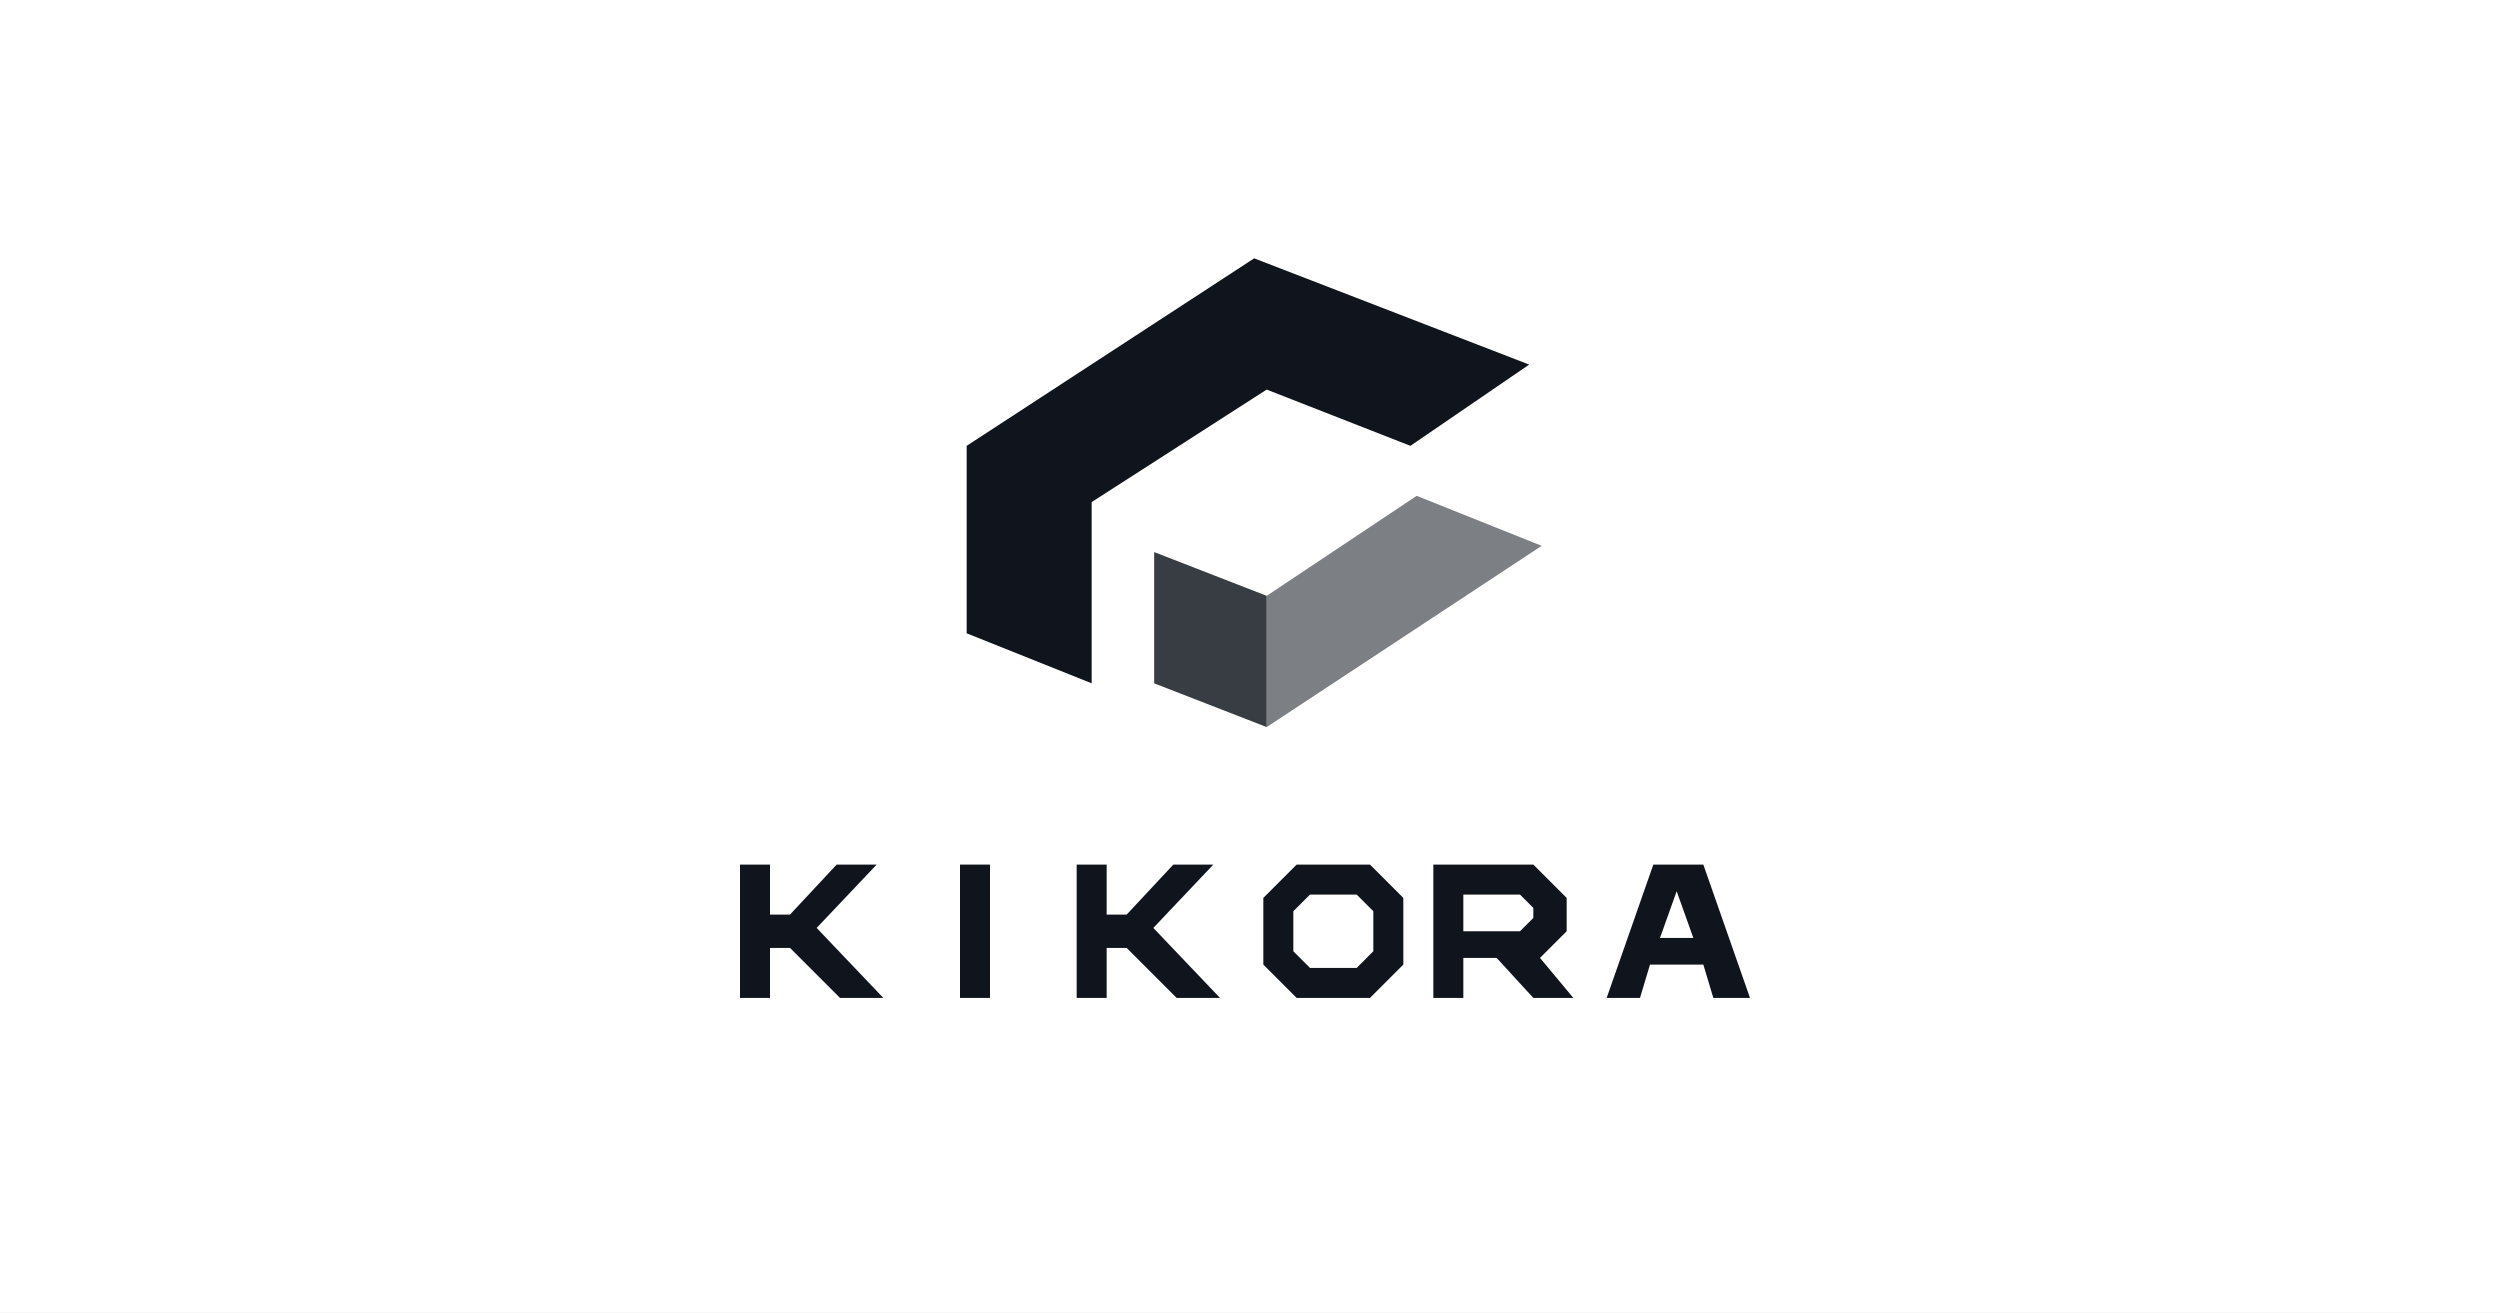
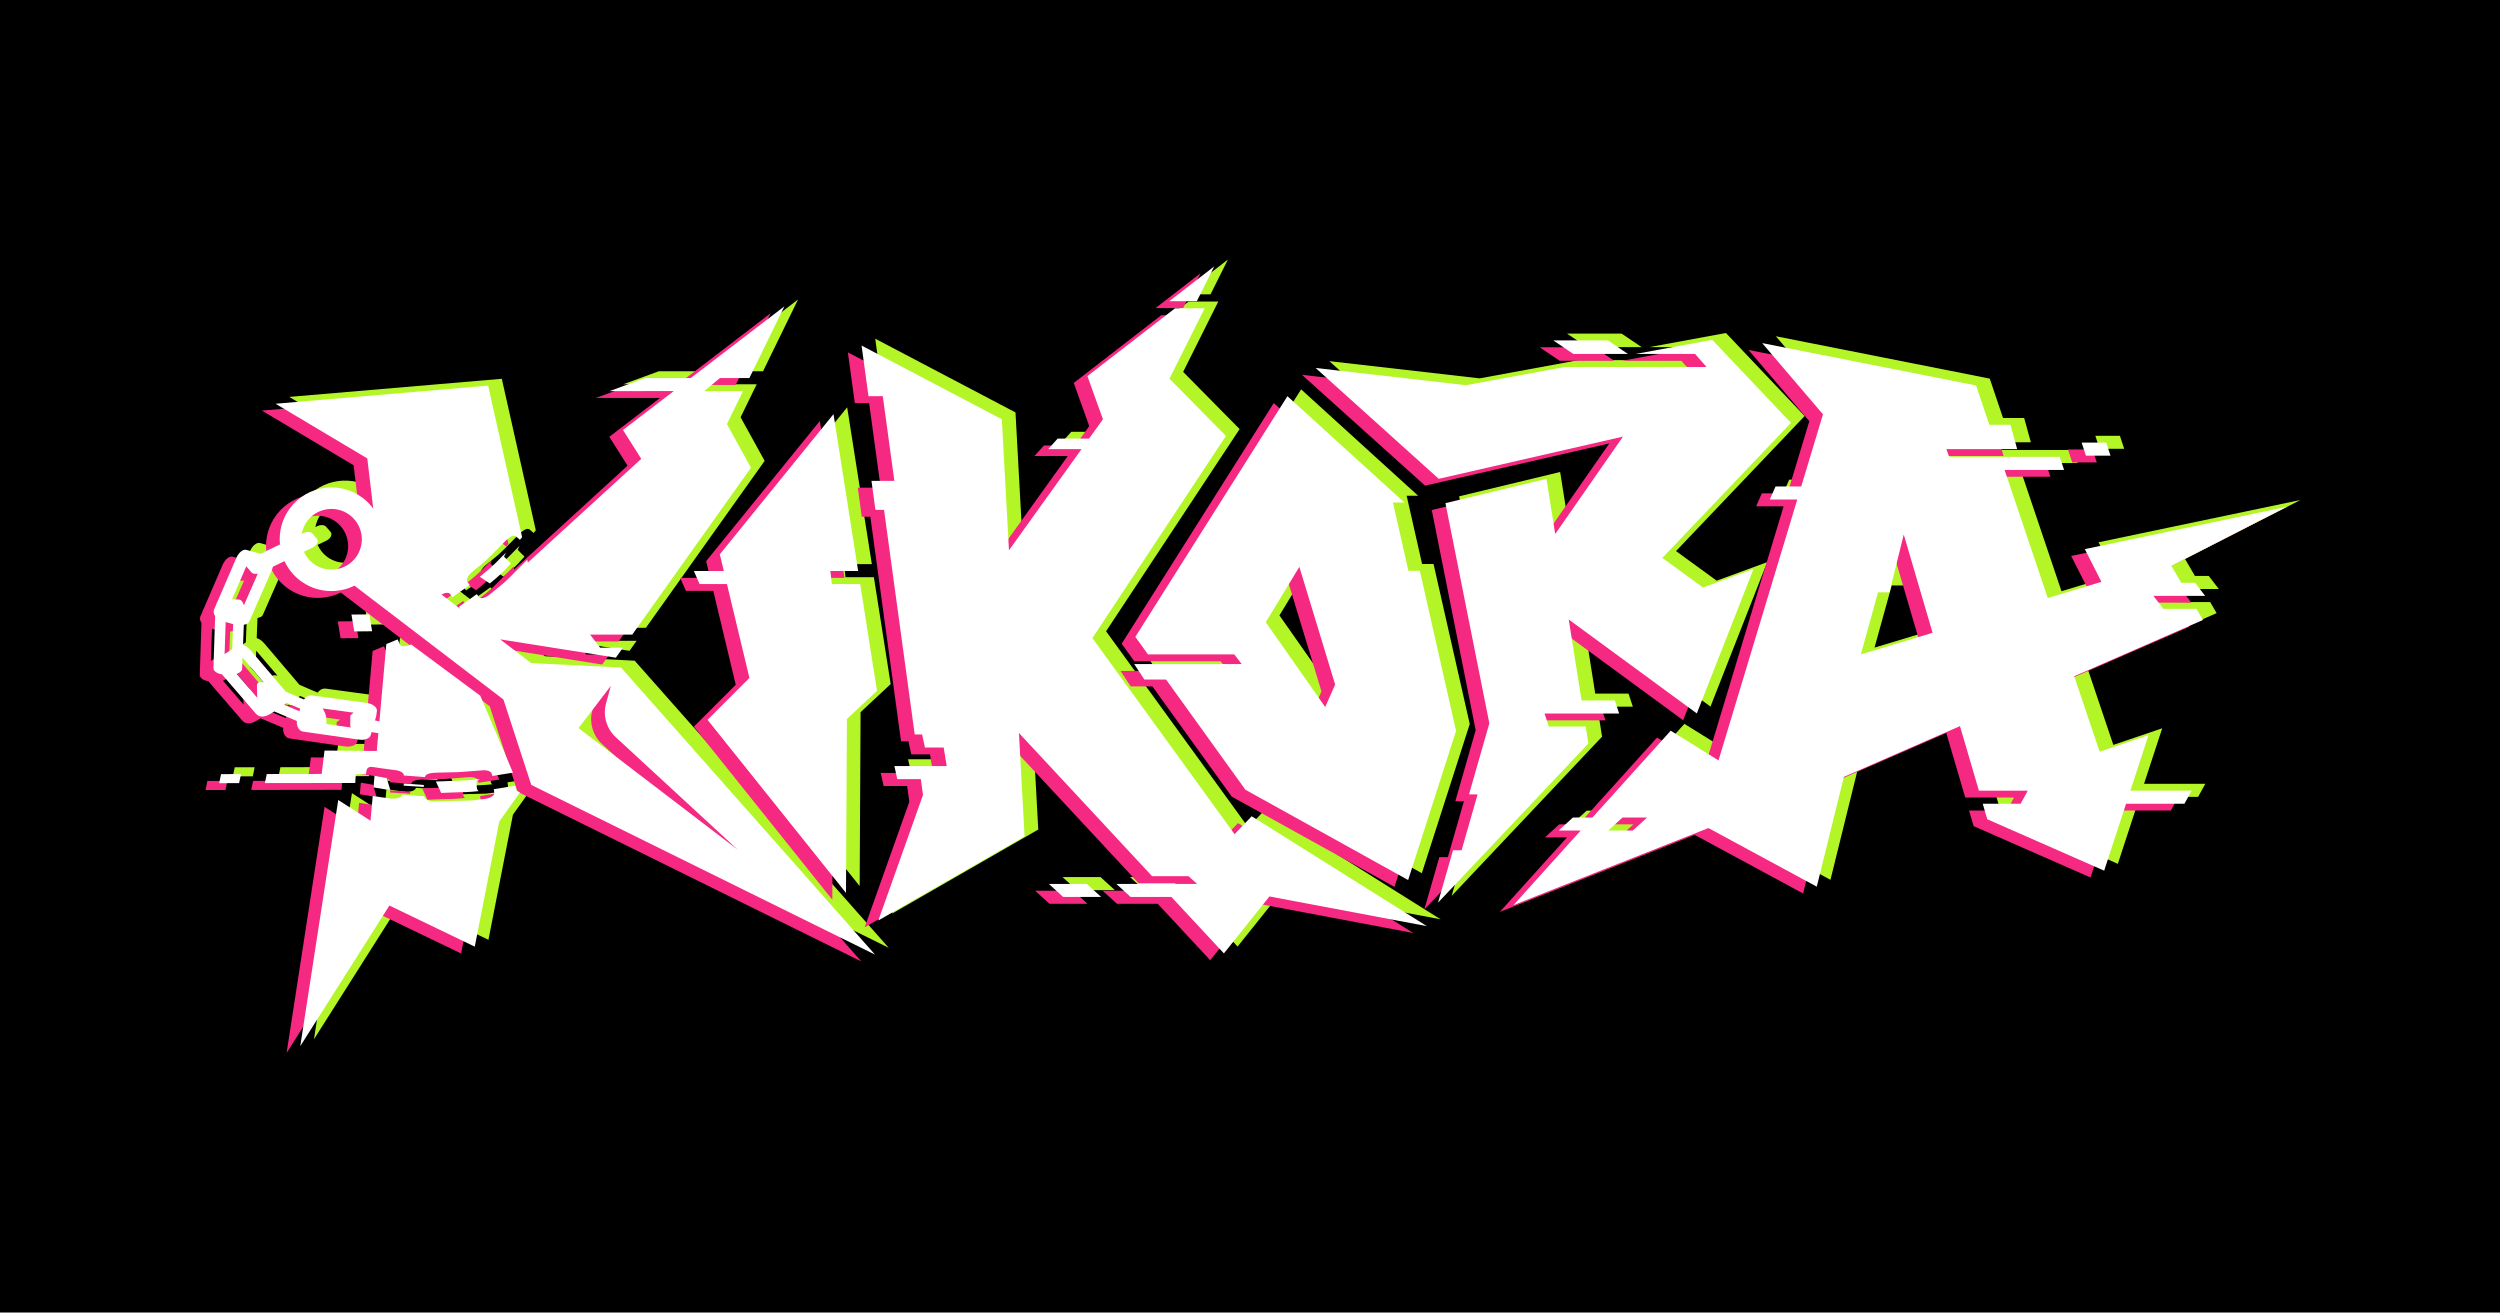
- <svg xmlns="http://www.w3.org/2000/svg" width="1200" height="630" viewBox="0 0 1200 630">
-   <rect width="1200" height="630" fill="#fff" />
-   <g fill="#10151d">
-     <g transform="translate(410 58) scale(3)">
-       <path d="M18 52 64 22 108 39 89 52 66 43 38 61 38 90 18 82Z" />
-       <path d="M66 76 90 60 110 68 66 97Z" opacity=".55" />
-       <path d="M48 69v21l18 7v-21Z" opacity=".83" />
-     </g>
-     <g transform="translate(355.2 415) scale(1.6)">
-       <path d="M0 0h9v15h6L29 0h12L23 19l20 21H30L15 25H9v15H0Z" />
-       <path d="M66 0h9v40h-9Z" />
-       <path d="M101 0h9v15h6l14-15h12L124 19l20 21h-13L116 25h-6v15h-9Z" />
-       <path fill-rule="evenodd" d="M167 0h22l10 10v20l-10 10h-22l-10-10V10Zm4 9-5 5v12l5 5h14l5-5V14l-5-5Z" />
-       <path fill-rule="evenodd" d="M208 0h30l10 10v10l-8 8 10 12h-12l-11-12h-10v12h-9Zm9 9v11h17l4-4v-3l-4-4Z" />
-       <path fill-rule="evenodd" d="m260 40 14-40h15l14 40h-11l-3-10h-16l-3 10Zm16-18h10l-5-14Z" />
-     </g>
+ <svg xmlns="http://www.w3.org/2000/svg" viewBox="0 0 1200 630">
+   <rect width="1200" height="630" fill="#000000" />
+   <g transform="translate(90 118.789) scale(2.895325) translate(-107.3026 -81.0507)">
+     <path transform="matrix(1,0,0,-1,218.8899,158.0869)" d="M0 0 4.987 4.66 2.204 22.373H-2.502L-2.739 24.535H1.864L-2.223 50.541-21.067 27.303-20.405 24.535H-25.373L-24.424 22.373H-19.887L-16.163 6.808-23.105-.139-.152-28.832Z" fill="#b4f528" />
+     <path transform="matrix(1,0,0,-1,283.1575,177.1855)" d="M0 0-23.571 32.509-1.43 66.029-10.792 75.511-4.964 87.176H-9.882L-24.396 75.944-21.822 68.789-24.124 65.579H-29.336L-30.9 63.837H-25.374L-37.4 47.068-38.586 68.789-61.838 81.01-60.69 72.614H-58.319L-56.402 58.581H-60.195L-59.538 53.769H-58.115L-53.026 16.529H-51.803L-51.329 14.367H-48.223L-47.722 11.291H-50.093-52.31-56.393L-55.918 9.128H-52.015L-51.655 6.497-59.055-14.301-34.811-.362-35.747 16.778-13.672-6.961H-7.641L-6.219-8.242H-12.481-19.603L-17.232-10.404H-10.471L-1.769-19.763 5.78-10.322 31.883-15.244 2.835 2.974Z" fill="#b4f528" />
+     <path transform="matrix(1,0,0,-1,298.1814,156.0971)" d="M0 0-9.852 14.053-4.284 23.229 1.651 3.722ZM-6.258 51.525-31.474 11.626-29.378 8.715H-15.07L-13.841 7.114H-24.618-28.226-31.661L-29.975 4.551H-26.381L-13.227-13.72 13.753-28.69 21.698-3.96 15.695 22.573H13.798L11.238 33.892H13.134Z" fill="#b4f528" />
+     <path transform="matrix(1,0,0,-1,341.3699,159.3403)" d="M0 0H-6.115L-6.826 2.162H-.342 5.546L4.835 4.324H-.685L-2.811 17.75 18.421 2.176 27.822 26.122 19.446 23.049 12.705 27.956 34.03 50.345 20.983 64.113 8.268 61.771H18.133L20.03 59.609H-3.47L-19.854 56.591-44.77 59.445-24.364 41.072 6.183 48.071-5.055 31.924-6.503 41.072-23.254 37.034-15.975 .531-19.348-11.251H-17.925L-20.578-20.514H-22L-24.488-29.202 .445-2.81Z" fill="#b4f528" />
+     <path transform="matrix(1,0,0,-1,348.3719,97.5688)" d="M0 0-3.322 2.244H-12.372L-9.049 0Z" fill="#b4f528" />
+     <path transform="matrix(1,0,0,-1,252.3684,185.4277)" d="M0 0 2.371-2.162H8.67L6.299 0Z" fill="#b4f528" />
+     <path transform="matrix(1,0,0,-1,428.3748,114.4291)" d="M0 0-.711 2.162H-4.785L-4.074 0Z" fill="#b4f528" />
+     <path transform="matrix(1,0,0,-1,386.9856,147.3823)" d="M0 0 2.85 10.298H4.747L7.113 19.878 11.892 3.587ZM-37.809-29.201H-41.882L-39.512-27.039H-35.438ZM57.073 9.713 55.414 11.875H53.119L51.478 14.686 70.609 24.47 37.134 17.459 39.882 12.032 30.994 9.351 23.827 30.591H33.691L32.979 32.753H29.319 23.098 14.918 14.647L14.173 34.034H16.906 22.665 25.917L24.807 38.064H21.305L19.104 44.591-16.36 51.615-6.277 39.802-9.888 27.841H-14.145L-15.093 25.679H-10.541L-23.598-17.568-31.521-12.645-44.5-27.039H-47.735L-50.106-29.201H-46.449L-57.587-41.554-25.271-28.785-7.307-38.503-2.809-20.294 16.432-11.888 19.571-22.587H27.673L26.488-24.75H20.205L20.961-27.329 40.339-35.851 43.972-24.75H53.649L54.834-22.587H44.679L47.693-13.379 39.591-16.132 35.368-3.615 56.717 5.712 55.644 7.551H50.154L48.495 9.713H54.381Z" fill="#b4f528" />
+     <path transform="matrix(1,0,0,-1,279.7869,83.05071)" d="M0 0-7.459-5.773H-2.884Z" fill="#b4f528" />
+     <path transform="matrix(1,0,0,-1,145.4076,169.136)" d="M0 0 3.335-.215 3.346 .106 .013 .355Z" fill="#b4f528" />
+     <path transform="matrix(1,0,0,-1,154.5222,168.3163)" d="M0 0-3.776-.134-2.9-2.029 .085-1.915C1.464-1.939 3.396-1.721 3.396-1.721 3.119-1.732 3.046-1.322 3.024-1.213L2.941-.056 3.556 .261C2.759 .183 .805-.016 0 0" fill="#b4f528" />
+     <path transform="matrix(1,0,0,-1,160.6257,132.2519)" d="M0 0C-.821-.8-1.708-1.53-2.599-2.254L-.942-3.367C-.167-2.736 .597-2.093 1.312-1.397 1.869-.813 2.547-.051 2.547-.051L1.418 1.077 1.731 1.74C1.731 1.74 .706 .742 0 0" fill="#b4f528" />
+     <path transform="matrix(1,0,0,-1,142.5872,167.8535)" d="M0 0-2.01 .342-2.181-1.572-.238-1.902C-.104-1.919 .461-1.98 .596-1.993Z" fill="#b4f528" />
+     <path transform="matrix(1,0,0,-1,179.7517,152.5952)" d="M0 0-.793-2.896C-1.348-4.921-.727-7.087 .816-8.51L21.041-27.165-5.348-6.999ZM-42.316 21.25C-44.003 19.042-47.16 18.621-49.367 20.307-50.052 20.831-50.543 21.504-50.875 22.238L-49.448 22.927C-48.717 23.281-48.372 23.98-48.728 24.39L-49.483 25.26C-49.761 25.579-50.377 25.61-50.948 25.335L-51.243 25.192C-51.106 25.955-50.813 26.7-50.31 27.358-48.624 29.566-45.466 29.988-43.259 28.301-41.052 26.614-40.63 23.457-42.316 21.25M-60.834 13.353C-60.976 13.905-61.285 14.294-61.663 14.309L-62.456 14.34-62.793 14.353-60.425 19.841C-60.402 19.787-60.373 19.734-60.331 19.687L-59.574 18.816C-59.365 18.575-58.961 18.5-58.53 18.596ZM-57.54 .564C-58.198 .729-58.678 .556-58.669 .096L-58.653-.716-58.625-1.963-62.032 1.989C-61.571 2.156-61.142 2.458-61.13 2.783-61.125 2.915-61.096 3.671-61.057 4.7ZM-62.777 6.072-64.031 5.277-63.855 10.58C-63.462 10.461-63.059 10.349-62.616 10.235ZM-53.815-2.792-51.503-3.784C-51.547-3.928-51.586-4.066-51.625-4.203L-54.144-3.139C-54.014-3.037-53.905-2.919-53.815-2.792M-42.63-4.444-43.189-4.896-43.201-6.67-43.111-6.902-47.147-6.323C-47.147-6.313-47.146-6.305-47.146-6.296-47.165-5.453-47.152-6.047-47.166-5.445-47.176-4.99-47.448-4.189-47.779-3.742ZM1.687 3.04-13.199 3.779-18.343 7.71 .828 4.672 2.009 6.333H-1.775L-3.436 8.496H3.548L23.232 36.166 19.247 43.397 21.913 48.863H15.474L18.083 51.026H22.967L28.767 62.918 13.244 51.026H5.702L-.228 48.863 10.434 48.872 2.017 42.423 5.043 37.638-13.76 20.437-13.866 20.912C-13.867 20.911-13.868 20.909-13.869 20.908L-16.842 17.912C-17.82 16.898-18.979 16.087-20.04 15.167-20.767 14.567-21.571 14.361-21.833 14.706L-22.221 15.209C-22.693 14.832-25.193 13.104-25.193 13.104L-24.969 12.773-28.077 15.148C-27.451 15.471-26.84 15.521-26.629 15.213L-26.271 14.688-23.39 16.727-23.777 17.23C-24.04 17.574-23.713 18.301-23.046 18.851-22.071 19.701-20.993 20.441-20.098 21.377L-17.363 24.133C-16.729 24.722-16.072 25.082-15.729 24.786L-15.251 24.369-15.069 24.211C-14.948 24.359-14.827 24.505-14.705 24.652L-20.342 49.775-55.584 46.772-40.375 37.704-39.389 29.393C-39.86 30.035-40.43 30.623-41.096 31.132-44.867 34.014-50.259 33.292-53.141 29.521-54.52 27.717-55.065 25.542-54.854 23.447L-58.061 21.897-60.296 22.51-60.297 22.507-60.329 22.521C-60.884 22.76-61.673 22.17-62.09 21.202-62.09 21.202-64.17 16.378-65.213 13.961-65.318 13.799-65.405 13.602-65.465 13.377-65.63 12.995-65.749 12.719-65.785 12.636-65.914 12.34-65.835 11.917-65.598 11.547-65.681 9.038-65.867 3.361-65.882 2.953-65.9 2.459-65.243 2.001-64.479 1.924-63.366 .635-59.171-4.23-58.856-4.598-58.301-5.246-57.458-5.248-56.429-4.635-56.199-4.499-55.988-4.37-55.786-4.244-54.811-4.656-53.4-5.252-52.038-5.828-52.187-6.687-51.621-7.499-51.061-7.577-50.481-7.659-41.827-8.902-41.827-8.902-40.783-9.052-39.868-8.688-39.782-8.089L-39.777-8.055H-39.774L-39.661-7.666-38.542-7.848-38.806-10.793-47.467-10.724-47.939-14.604-57.042-14.618-57.35-16.121-42.371-16.098-42.282-14.639H-40.604C-40.604-14.639-40.552-14.35-40.501-14.043-40.428-13.594-40.066-13.371-39.505-13.443-39.2-13.483-36.762-13.864-35.824-13.961-34.953-14.025-34.276-14.428-34.312-14.859L-30.809-15.121C-30.79-14.662-30.068-14.449-29.199-14.399L-25.292-14.303-21.407-14.015C-20.547-13.906-19.801-14.167-19.741-14.596L-19.646-14.938-16.225-14.392-21.639-1.633-33.122 6.875C-33.94 6.412-34.816 6.522-34.983 6.894L-35.244 7.472C-35.243 7.473-35.241 7.474-35.239 7.475L-35.342 7.701-37.023 7.011-37.219 6.931-38.366-5.879-39.1-5.73-38.9-5.041-38.78-4.163C-38.698-3.563-39.479-2.962-40.523-2.819-40.523-2.819-48.918-1.675-49.47-1.598-50.04-1.519-50.51-1.752-50.87-2.257-51.825-1.848-52.892-1.39-53.88-.966-54.901 .233-59.748 5.937-59.748 5.937-60.124 6.378-60.571 6.671-60.976 6.786-60.931 7.922-60.885 9.112-60.846 10.124-60.436 10.202-60.081 10.353-59.976 10.595-59.752 11.107-56.223 19.136-56.223 19.136-56.132 19.342-56.071 19.548-56.027 19.748L-54.101 20.679C-53.534 19.458-52.674 18.351-51.531 17.476-48.844 15.423-45.339 15.208-42.5 16.611L-17.81-2.256-13.187-16.425 43.803-44.558Z" fill="#b4f528" />
+     <path transform="matrix(1,0,0,-1,137.2146,143.5712)" d="M0 0 2.963 .029 2.501 2.826-.462 2.797Z" fill="#b4f528" />
+     <path transform="matrix(1,0,0,-1,114.8264,168.728)" d="M0 0 3.305 .005 3.613 1.508 .308 1.503Z" fill="#b4f528" />
+     <path transform="matrix(1,0,0,-1,164.5686,170.1826)" d="M0 0C-.265 .079-.459 .207-.495 .395-.495 .395-.623 1.05-.73 1.027-1.293 .907-4.217 .463-4.217 .463L-4.132-.167C-4.072-.595-4.78-1.039-5.714-1.155L-7.802-1.413-9.898-1.466-14.093-1.566C-15.032-1.614-15.767-1.124-15.75-.717L-19.407-.446C-19.442-.877-20.227-1.171-21.158-1.101-22.208-.991-23.25-.833-24.29-.661L-24.657-4.768-30.008-1.332-36.303-42.137-21.526-18.832-7.374-25.647-3.313-4.904 .106-.097 .019-.055Z" fill="#b4f528" />
+     <path transform="matrix(1,0,0,-1,214.3548,160.3544)" d="M0 0 4.987 4.66 2.204 22.372H-2.502L-2.74 24.534H1.864L-2.223 50.54-21.068 27.303-20.405 24.534H-25.373L-24.425 22.372H-19.888L-16.163 6.808-23.105-.139-.152-28.832Z" fill="#f52882" />
+     <path transform="matrix(1,0,0,-1,278.6223,179.4531)" d="M0 0-23.572 32.509-1.43 66.029-10.792 75.511-4.964 87.176H-9.882L-24.396 75.944-21.822 68.789-24.125 65.579H-29.337L-30.9 63.837H-25.374L-37.401 47.068-38.586 68.789-61.838 81.01-60.69 72.613H-58.32L-56.402 58.581H-60.195L-59.538 53.768H-58.115L-53.026 16.529H-51.803L-51.329 14.367H-48.223L-47.722 11.291H-50.093-52.311-56.393L-55.918 9.128H-52.015L-51.655 6.497-59.056-14.301-34.811-.362-35.747 16.778-13.673-6.961H-7.642L-6.219-8.242H-12.481-19.603L-17.232-10.404H-10.471L-1.769-19.763 5.78-10.322 31.883-15.244 2.835 2.974Z" fill="#f52882" />
+     <path transform="matrix(1,0,0,-1,293.6458,158.3652)" d="M0 0-9.852 14.054-4.284 23.229 1.651 3.722ZM-6.258 51.525-31.474 11.626-29.378 8.715H-15.07L-13.841 7.114H-24.618-28.226-31.661L-29.975 4.552H-26.381L-13.227-13.72 13.754-28.689 21.698-3.96 15.695 22.573H13.799L11.238 33.892H13.135Z" fill="#f52882" />
+     <path transform="matrix(1,0,0,-1,336.8343,161.6083)" d="M0 0H-6.114L-6.826 2.162H-.342 5.546L4.835 4.324H-.685L-2.811 17.75 18.421 2.176 27.823 26.122 19.446 23.05 12.705 27.956 34.031 50.346 20.983 64.113 8.269 61.771H18.133L20.03 59.609H-3.47L-19.854 56.592-44.77 59.445-24.363 41.072 6.183 48.072-5.055 31.924-6.503 41.072-23.254 37.035-15.974 .532-19.348-11.25H-17.925L-20.578-20.514H-22L-24.488-29.202 .445-2.81Z" fill="#f52882" />
+     <path transform="matrix(1,0,0,-1,343.8362,99.8369)" d="M0 0-3.322 2.245H-12.372L-9.049 0Z" fill="#f52882" />
+     <path transform="matrix(1,0,0,-1,247.8328,187.6953)" d="M0 0 2.371-2.162H8.67L6.3 0Z" fill="#f52882" />
+     <path transform="matrix(1,0,0,-1,423.8391,116.6972)" d="M0 0-.711 2.162H-4.785L-4.074 0Z" fill="#f52882" />
+     <path transform="matrix(1,0,0,-1,382.4505,149.6503)" d="M0 0 2.85 10.298H4.747L7.113 19.878 11.892 3.588ZM-37.809-29.201H-41.883L-39.512-27.039H-35.438ZM57.073 9.713 55.414 11.875H53.119L51.478 14.686 70.609 24.471 37.134 17.459 39.882 12.033 30.993 9.351 23.827 30.591H33.69L32.979 32.753H29.319 23.097 14.917 14.646L14.172 34.034H16.906 22.665 25.916L24.807 38.065H21.305L19.103 44.591-16.361 51.615-6.277 39.802-9.889 27.842H-14.145L-15.093 25.68H-10.541L-23.599-17.568-31.521-12.645-44.5-27.039H-47.736L-50.106-29.201H-46.45L-57.587-41.553-25.271-28.785-7.307-38.502-2.81-20.293 16.431-11.887 19.57-22.587H27.673L26.487-24.75H20.205L20.961-27.329 40.339-35.85 43.972-24.75H53.649L54.834-22.587H44.679L47.692-13.379 39.591-16.131 35.368-3.614 56.716 5.713 55.643 7.551H50.154L48.495 9.713H54.381Z" fill="#f52882" />
+     <path transform="matrix(1,0,0,-1,275.2517,85.3188)" d="M0 0-7.46-5.773H-2.884Z" fill="#f52882" />
+     <path transform="matrix(1,0,0,-1,140.885,171.0478)" d="M0 0-.013-.356 3.322-.572 3.333-.25Z" fill="#f52882" />
+     <path transform="matrix(1,0,0,-1,149.9866,170.5839)" d="M0 0-3.776-.134-2.9-2.029 .085-1.915C1.464-1.939 3.396-1.721 3.396-1.721 3.119-1.732 3.046-1.322 3.024-1.213L2.941-.056 3.557 .26C2.759 .183 .805-.016 0 0" fill="#f52882" />
+     <path transform="matrix(1,0,0,-1,156.0901,134.52)" d="M0 0C-.821-.8-1.708-1.53-2.599-2.254L-.942-3.367C-.167-2.735 .597-2.093 1.312-1.396 1.87-.813 2.547-.05 2.547-.05L1.418 1.077 1.731 1.74C1.731 1.74 .706 .743 0 0" fill="#f52882" />
+     <path transform="matrix(1,0,0,-1,138.0515,170.121)" d="M0 0-2.009 .342-2.181-1.572-.238-1.902C-.104-1.919 .461-1.98 .596-1.993Z" fill="#f52882" />
+     <path transform="matrix(1,0,0,-1,175.2166,154.8627)" d="M0 0-.793-2.896C-1.348-4.921-.727-7.087 .816-8.51L21.041-27.165-5.349-7ZM-42.316 21.25C-44.003 19.042-47.16 18.621-49.368 20.307-50.052 20.831-50.543 21.504-50.874 22.238L-49.448 22.927C-48.717 23.281-48.372 23.98-48.728 24.389L-49.484 25.26C-49.761 25.579-50.378 25.61-50.948 25.335L-51.243 25.192C-51.106 25.955-50.813 26.7-50.31 27.358-48.624 29.565-45.467 29.987-43.259 28.301-41.052 26.614-40.63 23.457-42.316 21.25M-60.834 13.353C-60.976 13.905-61.286 14.294-61.663 14.309L-62.456 14.34-62.793 14.353-60.425 19.841C-60.402 19.787-60.373 19.734-60.331 19.687L-59.575 18.816C-59.365 18.575-58.961 18.5-58.53 18.595ZM-57.54 .563C-58.198 .729-58.678 .555-58.669 .096L-58.654-.716-58.625-1.963-62.033 1.989C-61.572 2.156-61.142 2.458-61.13 2.782-61.125 2.915-61.097 3.671-61.057 4.7ZM-62.778 6.072-64.031 5.277-63.855 10.58C-63.462 10.461-63.059 10.349-62.616 10.235ZM-53.816-2.792-51.503-3.784C-51.547-3.928-51.586-4.066-51.626-4.203L-54.144-3.139C-54.014-3.037-53.905-2.919-53.816-2.792M-42.63-4.445-43.189-4.897-43.201-6.67-43.111-6.902-47.148-6.323C-47.147-6.314-47.146-6.306-47.146-6.296-47.166-5.453-47.152-6.047-47.166-5.446-47.176-4.99-47.448-4.189-47.78-3.742ZM1.687 3.04-13.199 3.779-18.343 7.71 .827 4.672 2.009 6.333H-1.776L-3.436 8.496H3.548L23.232 36.166 19.247 43.397 21.913 48.863H15.474L18.083 51.026H22.967L28.766 62.918 13.244 51.026H5.702L-.228 48.863 10.433 48.872 2.016 42.423 5.043 37.637-13.76 20.437-13.866 20.912C-13.868 20.911-13.868 20.909-13.869 20.908L-16.843 17.912C-17.821 16.898-18.979 16.087-20.04 15.167-20.768 14.567-21.571 14.361-21.833 14.706L-22.221 15.208C-22.693 14.831-25.194 13.103-25.194 13.103L-24.97 12.773-28.078 15.148C-27.451 15.471-26.84 15.521-26.629 15.213L-26.271 14.688-23.39 16.727-23.778 17.23C-24.041 17.574-23.713 18.3-23.046 18.851-22.071 19.701-20.993 20.441-20.098 21.377L-17.364 24.133C-16.729 24.722-16.072 25.082-15.73 24.786L-15.251 24.369-15.07 24.211C-14.949 24.359-14.827 24.505-14.706 24.652L-20.342 49.775-55.585 46.771-40.375 37.704-39.389 29.392C-39.861 30.035-40.43 30.623-41.096 31.132-44.867 34.013-50.26 33.292-53.141 29.521-54.52 27.717-55.065 25.542-54.855 23.447L-58.061 21.897-60.296 22.51-60.298 22.507-60.33 22.521C-60.885 22.76-61.673 22.17-62.09 21.202-62.09 21.202-64.17 16.378-65.213 13.961-65.318 13.799-65.405 13.602-65.465 13.377-65.63 12.995-65.749 12.719-65.786 12.636-65.914 12.34-65.835 11.917-65.598 11.547-65.681 9.038-65.868 3.36-65.882 2.953-65.9 2.459-65.243 2.001-64.479 1.924-63.367 .634-59.171-4.23-58.856-4.598-58.302-5.246-57.458-5.248-56.429-4.635-56.199-4.499-55.988-4.37-55.786-4.244-54.812-4.656-53.4-5.252-52.038-5.828-52.187-6.688-51.621-7.499-51.062-7.578-50.481-7.659-41.827-8.902-41.827-8.902-40.783-9.052-39.868-8.688-39.782-8.089L-39.778-8.055-39.774-8.056-39.661-7.666-38.542-7.848-38.806-10.793-47.467-10.725-47.939-14.604-57.042-14.618-57.35-16.121-42.371-16.098-42.283-14.639H-40.605C-40.605-14.639-40.552-14.35-40.502-14.043-40.428-13.594-40.066-13.371-39.505-13.444-39.201-13.483-36.762-13.864-35.824-13.962-34.953-14.025-34.277-14.428-34.313-14.859L-30.809-15.121C-30.791-14.662-30.068-14.449-29.199-14.399L-25.292-14.304-21.407-14.015C-20.547-13.907-19.801-14.167-19.741-14.596L-19.646-14.938-16.226-14.392-21.639-1.633-33.122 6.875C-33.94 6.412-34.817 6.522-34.983 6.894L-35.245 7.472C-35.243 7.473-35.241 7.474-35.239 7.475L-35.342 7.701-37.023 7.011-37.22 6.931-38.366-5.879-39.1-5.73-38.9-5.041-38.781-4.163C-38.698-3.563-39.479-2.962-40.523-2.82-40.523-2.82-48.918-1.676-49.471-1.598-50.04-1.519-50.511-1.752-50.871-2.257-51.825-1.848-52.892-1.39-53.88-.966-54.901 .233-59.749 5.937-59.749 5.937-60.124 6.378-60.571 6.671-60.976 6.786-60.932 7.922-60.885 9.112-60.846 10.124-60.437 10.202-60.082 10.353-59.976 10.595-59.753 11.107-56.223 19.136-56.223 19.136-56.132 19.342-56.071 19.547-56.028 19.748L-54.101 20.679C-53.534 19.458-52.675 18.35-51.531 17.476-48.845 15.423-45.339 15.208-42.501 16.611L-17.81-2.256-13.187-16.425 43.802-44.558Z" fill="#f52882" />
+     <path transform="matrix(1,0,0,-1,132.679,145.8388)" d="M0 0 2.963 .029 2.501 2.826-.461 2.797Z" fill="#f52882" />
+     <path transform="matrix(1,0,0,-1,110.2913,170.9955)" d="M0 0 3.305 .005 3.613 1.508 .308 1.503Z" fill="#f52882" />
+     <path transform="matrix(1,0,0,-1,160.0335,172.4501)" d="M0 0C-.266 .079-.459 .207-.495 .395-.495 .395-.624 1.05-.731 1.027-1.293 .907-4.217 .463-4.217 .463L-4.132-.167C-4.073-.596-4.781-1.039-5.714-1.155L-7.802-1.413-9.898-1.466-14.093-1.566C-15.032-1.614-15.767-1.125-15.75-.717L-19.407-.446C-19.443-.877-20.227-1.171-21.159-1.101-22.208-.991-23.25-.833-24.29-.662L-24.657-4.768-30.008-1.332-36.303-42.137-21.527-18.832-7.374-25.647-3.313-4.904 .106-.097 .018-.055Z" fill="#f52882" />
+     <path transform="matrix(1,0,0,-1,216.6223,159.2206)" d="M0 0 4.987 4.66 2.204 22.373H-2.502L-2.74 24.535H1.864L-2.223 50.541-21.067 27.303-20.405 24.535H-25.373L-24.425 22.373H-19.888L-16.163 6.808-23.105-.139-.152-28.832Z" fill="#ffffff" />
+     <path transform="matrix(1,0,0,-1,280.8899,178.3193)" d="M0 0-23.572 32.509-1.43 66.029-10.792 75.511-4.964 87.176H-9.882L-24.396 75.944-21.822 68.789-24.125 65.579H-29.336L-30.9 63.837H-25.374L-37.4 47.068-38.586 68.789-61.838 81.01-60.69 72.613H-58.319L-56.402 58.581H-60.195L-59.538 53.768H-58.115L-53.026 16.529H-51.803L-51.329 14.367H-48.223L-47.722 11.291H-50.093-52.31-56.393L-55.918 9.128H-52.015L-51.655 6.497-59.056-14.301-34.811-.362-35.747 16.778-13.672-6.961H-7.642L-6.219-8.242H-12.481-19.603L-17.232-10.404H-10.471L-1.769-19.763 5.78-10.322 31.883-15.244 2.835 2.974Z" fill="#ffffff" />
+     <path transform="matrix(1,0,0,-1,295.9138,157.2314)" d="M0 0-9.852 14.054-4.284 23.229 1.651 3.722ZM-6.259 51.525-31.474 11.626-29.378 8.715H-15.07L-13.841 7.114H-24.618-28.226-31.661L-29.975 4.552H-26.381L-13.227-13.72 13.753-28.689 21.698-3.96 15.695 22.574H13.798L11.237 33.892H13.134Z" fill="#ffffff" />
+     <path transform="matrix(1,0,0,-1,339.1023,160.4741)" d="M0 0H-6.115L-6.826 2.162H-.343 5.546L4.834 4.324H-.685L-2.811 17.75 18.421 2.175 27.822 26.122 19.446 23.049 12.705 27.956 34.03 50.345 20.983 64.113 8.268 61.771H18.133L20.03 59.609H-3.471L-19.854 56.591-44.77 59.445-24.364 41.071 6.183 48.071-5.055 31.924-6.503 41.071-23.254 37.034-15.975 .531-19.348-11.251H-17.926L-20.578-20.514H-22L-24.488-29.202 .445-2.81Z" fill="#ffffff" />
+     <path transform="matrix(1,0,0,-1,346.1038,98.7031)" d="M0 0-3.322 2.245H-12.372L-9.049 0Z" fill="#ffffff" />
+     <path transform="matrix(1,0,0,-1,250.1008,186.5615)" d="M0 0 2.371-2.162H8.67L6.299 0Z" fill="#ffffff" />
+     <path transform="matrix(1,0,0,-1,426.1072,115.5629)" d="M0 0-.711 2.162H-4.785L-4.074 0Z" fill="#ffffff" />
+     <path transform="matrix(1,0,0,-1,384.718,148.5161)" d="M0 0 2.85 10.298H4.747L7.113 19.878 11.892 3.587ZM-37.809-29.201H-41.883L-39.512-27.039H-35.438ZM57.073 9.713 55.414 11.875H53.119L51.478 14.686 70.609 24.47 37.134 17.459 39.882 12.032 30.994 9.351 23.827 30.591H33.69L32.979 32.753H29.319 23.097 14.917 14.647L14.173 34.034H16.906 22.665 25.917L24.807 38.064H21.305L19.103 44.59-16.361 51.615-6.277 39.802-9.888 27.841H-14.145L-15.093 25.679H-10.541L-23.598-17.569-31.521-12.646-44.5-27.039H-47.736L-50.106-29.201H-46.449L-57.587-41.554-25.271-28.786-7.307-38.503-2.81-20.294 16.432-11.888 19.57-22.588H27.673L26.487-24.75H20.205L20.961-27.329 40.339-35.851 43.972-24.75H53.649L54.834-22.588H44.679L47.692-13.379 39.591-16.132 35.368-3.615 56.717 5.712 55.643 7.551H50.154L48.495 9.713H54.381Z" fill="#ffffff" />
+     <path transform="matrix(1,0,0,-1,277.5193,84.1845)" d="M0 0-7.459-5.773H-2.884Z" fill="#ffffff" />
+     <path transform="matrix(1,0,0,-1,143.1526,169.914)" d="M0 0-.013-.356 3.322-.572 3.333-.25Z" fill="#ffffff" />
+     <path transform="matrix(1,0,0,-1,152.2547,169.4501)" d="M0 0-3.776-.134-2.9-2.029 .084-1.915C1.463-1.939 3.396-1.721 3.396-1.721 3.119-1.732 3.046-1.322 3.023-1.213L2.941-.056 3.556 .261C2.759 .183 .805-.016 0 0" fill="#ffffff" />
+     <path transform="matrix(1,0,0,-1,158.3577,133.3857)" d="M0 0C-.821-.8-1.707-1.53-2.599-2.254L-.941-3.368C-.167-2.736 .597-2.093 1.312-1.397 1.87-.813 2.548-.051 2.548-.051L1.419 1.077 1.731 1.74C1.731 1.74 .707 .742 0 0" fill="#ffffff" />
+     <path transform="matrix(1,0,0,-1,140.3196,168.9872)" d="M0 0-2.01 .342-2.181-1.572-.239-1.902C-.104-1.919 .461-1.98 .596-1.993Z" fill="#ffffff" />
+     <path transform="matrix(1,0,0,-1,177.4841,153.7289)" d="M0 0-.793-2.896C-1.348-4.921-.727-7.087 .816-8.51L21.041-27.165-5.348-7ZM-42.316 21.25C-44.003 19.042-47.16 18.621-49.367 20.307-50.052 20.831-50.543 21.504-50.874 22.238L-49.448 22.927C-48.717 23.281-48.372 23.98-48.728 24.389L-49.484 25.26C-49.761 25.579-50.377 25.61-50.948 25.335L-51.243 25.192C-51.106 25.955-50.813 26.7-50.31 27.358-48.624 29.565-45.467 29.987-43.259 28.301-41.052 26.614-40.63 23.457-42.316 21.25M-60.834 13.353C-60.976 13.905-61.285 14.294-61.663 14.309L-62.456 14.34-62.793 14.353-60.425 19.841C-60.402 19.787-60.373 19.734-60.331 19.687L-59.574 18.816C-59.365 18.575-58.961 18.5-58.53 18.596ZM-57.54 .564C-58.198 .729-58.678 .555-58.669 .096L-58.653-.716-58.625-1.963-62.033 1.989C-61.572 2.156-61.142 2.458-61.13 2.782-61.125 2.915-61.096 3.671-61.057 4.7ZM-62.778 6.072-64.031 5.277-63.855 10.58C-63.462 10.461-63.059 10.349-62.616 10.235ZM-53.815-2.792-51.503-3.784C-51.547-3.928-51.586-4.066-51.626-4.203L-54.144-3.139C-54.014-3.037-53.905-2.919-53.815-2.792M-42.63-4.445-43.189-4.897-43.201-6.67-43.111-6.902-47.148-6.323C-47.147-6.313-47.146-6.306-47.146-6.296-47.166-5.453-47.152-6.047-47.166-5.445-47.176-4.99-47.448-4.189-47.78-3.742ZM1.687 3.04-13.199 3.779-18.343 7.71 .828 4.672 2.009 6.333H-1.776L-3.436 8.496H3.548L23.232 36.166 19.247 43.397 21.913 48.863H15.474L18.083 51.026H22.967L28.767 62.918 13.244 51.026H5.702L-.228 48.863 10.434 48.872 2.016 42.423 5.043 37.637-13.76 20.437-13.866 20.912C-13.867 20.911-13.868 20.909-13.869 20.908L-16.842 17.912C-17.82 16.898-18.979 16.087-20.04 15.167-20.767 14.567-21.571 14.361-21.833 14.706L-22.221 15.208C-22.693 14.831-25.193 13.103-25.193 13.103L-24.969 12.773-28.078 15.148C-27.451 15.471-26.84 15.521-26.629 15.213L-26.271 14.688-23.39 16.727-23.778 17.23C-24.04 17.574-23.713 18.301-23.046 18.851-22.071 19.701-20.993 20.441-20.098 21.377L-17.363 24.133C-16.729 24.722-16.072 25.082-15.73 24.786L-15.251 24.369-15.069 24.211C-14.949 24.359-14.827 24.505-14.706 24.652L-20.342 49.775-55.585 46.771-40.375 37.704-39.389 29.392C-39.861 30.035-40.43 30.623-41.096 31.132-44.867 34.013-50.259 33.292-53.141 29.521-54.52 27.717-55.065 25.542-54.854 23.447L-58.061 21.897-60.296 22.51-60.297 22.507-60.329 22.521C-60.885 22.76-61.673 22.17-62.09 21.202-62.09 21.202-64.17 16.378-65.213 13.961-65.318 13.799-65.405 13.602-65.465 13.377-65.63 12.995-65.749 12.719-65.786 12.636-65.914 12.34-65.835 11.917-65.598 11.547-65.681 9.038-65.868 3.36-65.882 2.953-65.9 2.459-65.243 2.001-64.479 1.924-63.366 .634-59.171-4.23-58.856-4.598-58.302-5.246-57.458-5.248-56.429-4.635-56.199-4.499-55.988-4.37-55.786-4.244-54.812-4.656-53.4-5.252-52.038-5.828-52.187-6.687-51.621-7.499-51.062-7.577-50.481-7.659-41.827-8.902-41.827-8.902-40.783-9.052-39.868-8.688-39.782-8.089L-39.777-8.055-39.774-8.056-39.661-7.666-38.542-7.848-38.806-10.793-47.467-10.725-47.939-14.604-57.042-14.618-57.35-16.121-42.371-16.098-42.282-14.639H-40.604C-40.604-14.639-40.552-14.35-40.501-14.043-40.428-13.594-40.066-13.371-39.505-13.444-39.201-13.483-36.762-13.864-35.824-13.962-34.953-14.025-34.276-14.428-34.313-14.859L-30.809-15.121C-30.79-14.662-30.068-14.449-29.199-14.399L-25.292-14.303-21.407-14.015C-20.547-13.907-19.801-14.167-19.741-14.596L-19.646-14.938-16.226-14.392-21.639-1.633-33.122 6.875C-33.94 6.412-34.816 6.522-34.983 6.894L-35.245 7.472C-35.243 7.473-35.241 7.474-35.239 7.475L-35.342 7.701-37.023 7.011-37.22 6.931-38.366-5.879-39.1-5.73-38.9-5.041-38.78-4.163C-38.698-3.563-39.479-2.962-40.523-2.819-40.523-2.819-48.918-1.676-49.471-1.598-50.04-1.519-50.51-1.752-50.87-2.257-51.825-1.848-52.892-1.39-53.88-.966-54.901 .233-59.749 5.937-59.749 5.937-60.124 6.378-60.571 6.671-60.976 6.786-60.932 7.922-60.885 9.112-60.846 10.124-60.437 10.202-60.081 10.353-59.976 10.595-59.753 11.107-56.223 19.136-56.223 19.136-56.132 19.342-56.071 19.548-56.028 19.748L-54.101 20.679C-53.534 19.458-52.675 18.351-51.531 17.476-48.844 15.423-45.339 15.208-42.501 16.611L-17.81-2.256-13.187-16.425 43.803-44.558Z" fill="#ffffff" />
+     <path transform="matrix(1,0,0,-1,134.947,144.705)" d="M0 0 2.963 .029 2.501 2.826-.462 2.797Z" fill="#ffffff" />
+     <path transform="matrix(1,0,0,-1,112.5589,169.8618)" d="M0 0 3.305 .005 3.613 1.508 .308 1.503Z" fill="#ffffff" />
+     <path transform="matrix(1,0,0,-1,162.301,171.3163)" d="M0 0C-.265 .079-.459 .207-.495 .395-.495 .395-.623 1.05-.731 1.027-1.293 .907-4.217 .463-4.217 .463L-4.132-.167C-4.072-.596-4.781-1.039-5.714-1.155L-7.802-1.413-9.898-1.466-14.093-1.566C-15.032-1.614-15.767-1.124-15.75-.717L-19.407-.446C-19.443-.877-20.227-1.171-21.159-1.101-22.208-.991-23.25-.833-24.29-.662L-24.657-4.768-30.008-1.332-36.303-42.137-21.527-18.832-7.374-25.647-3.313-4.904 .106-.097 .019-.055Z" fill="#ffffff" />
  </g>
</svg>
